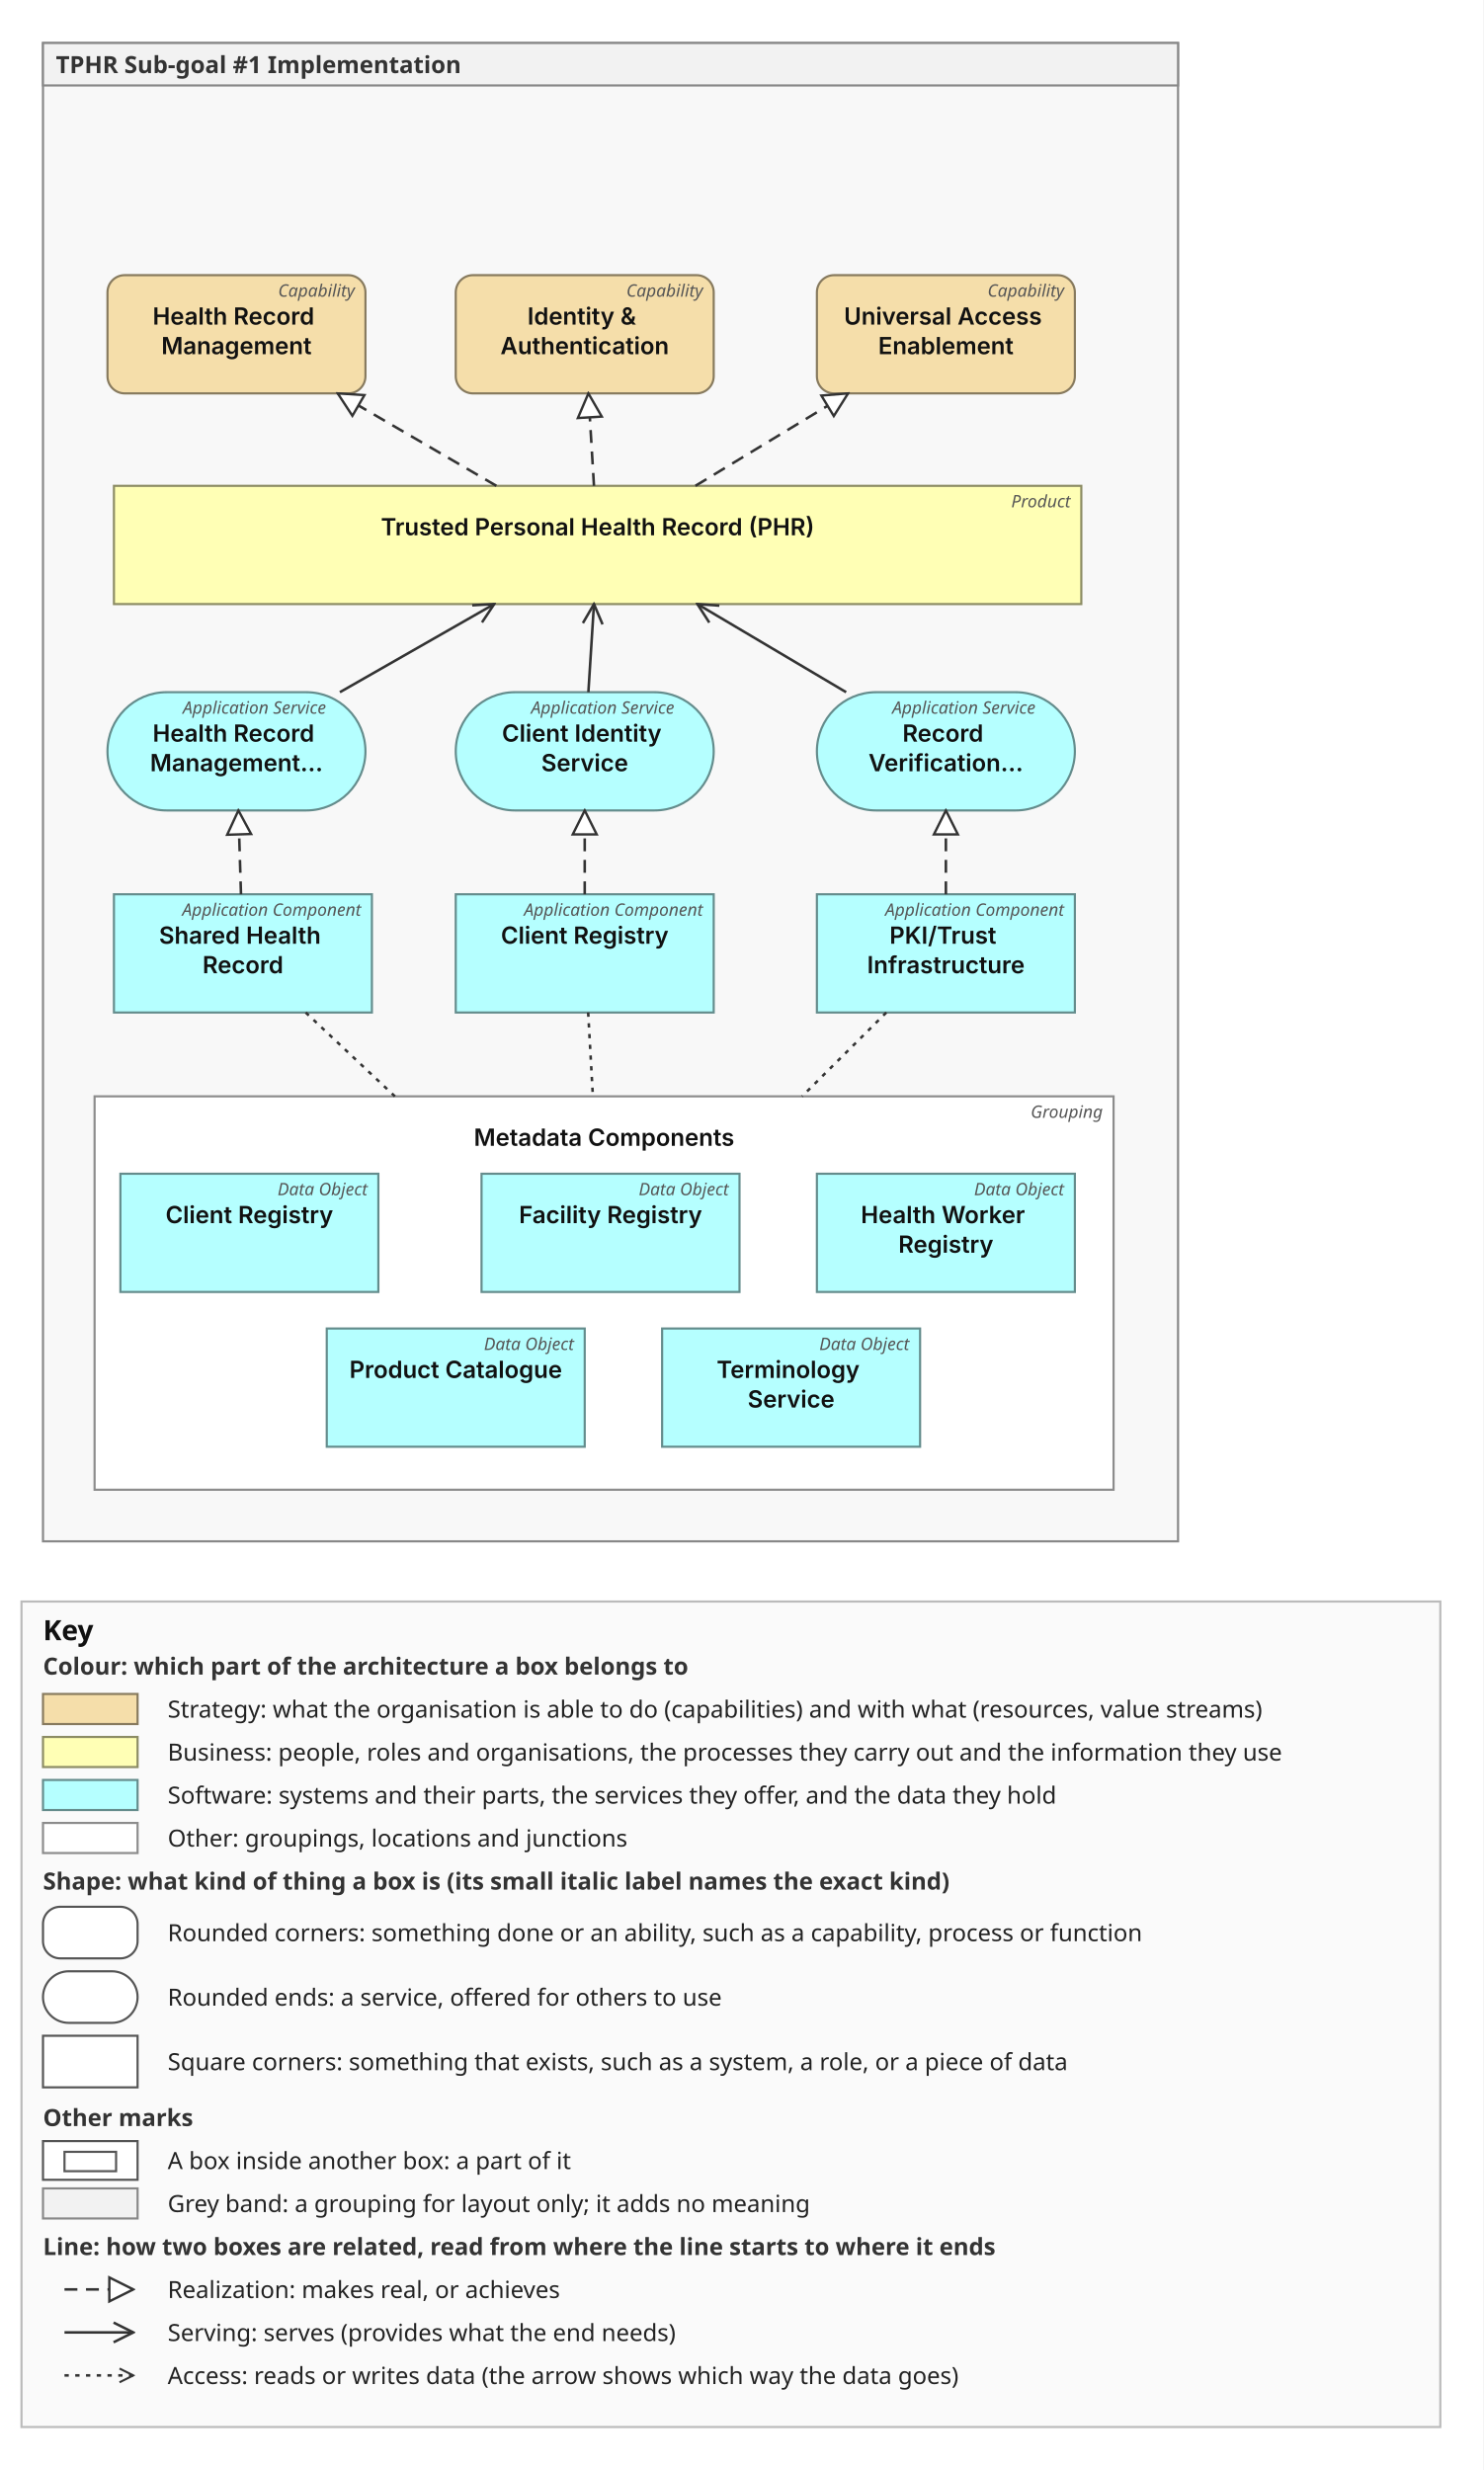
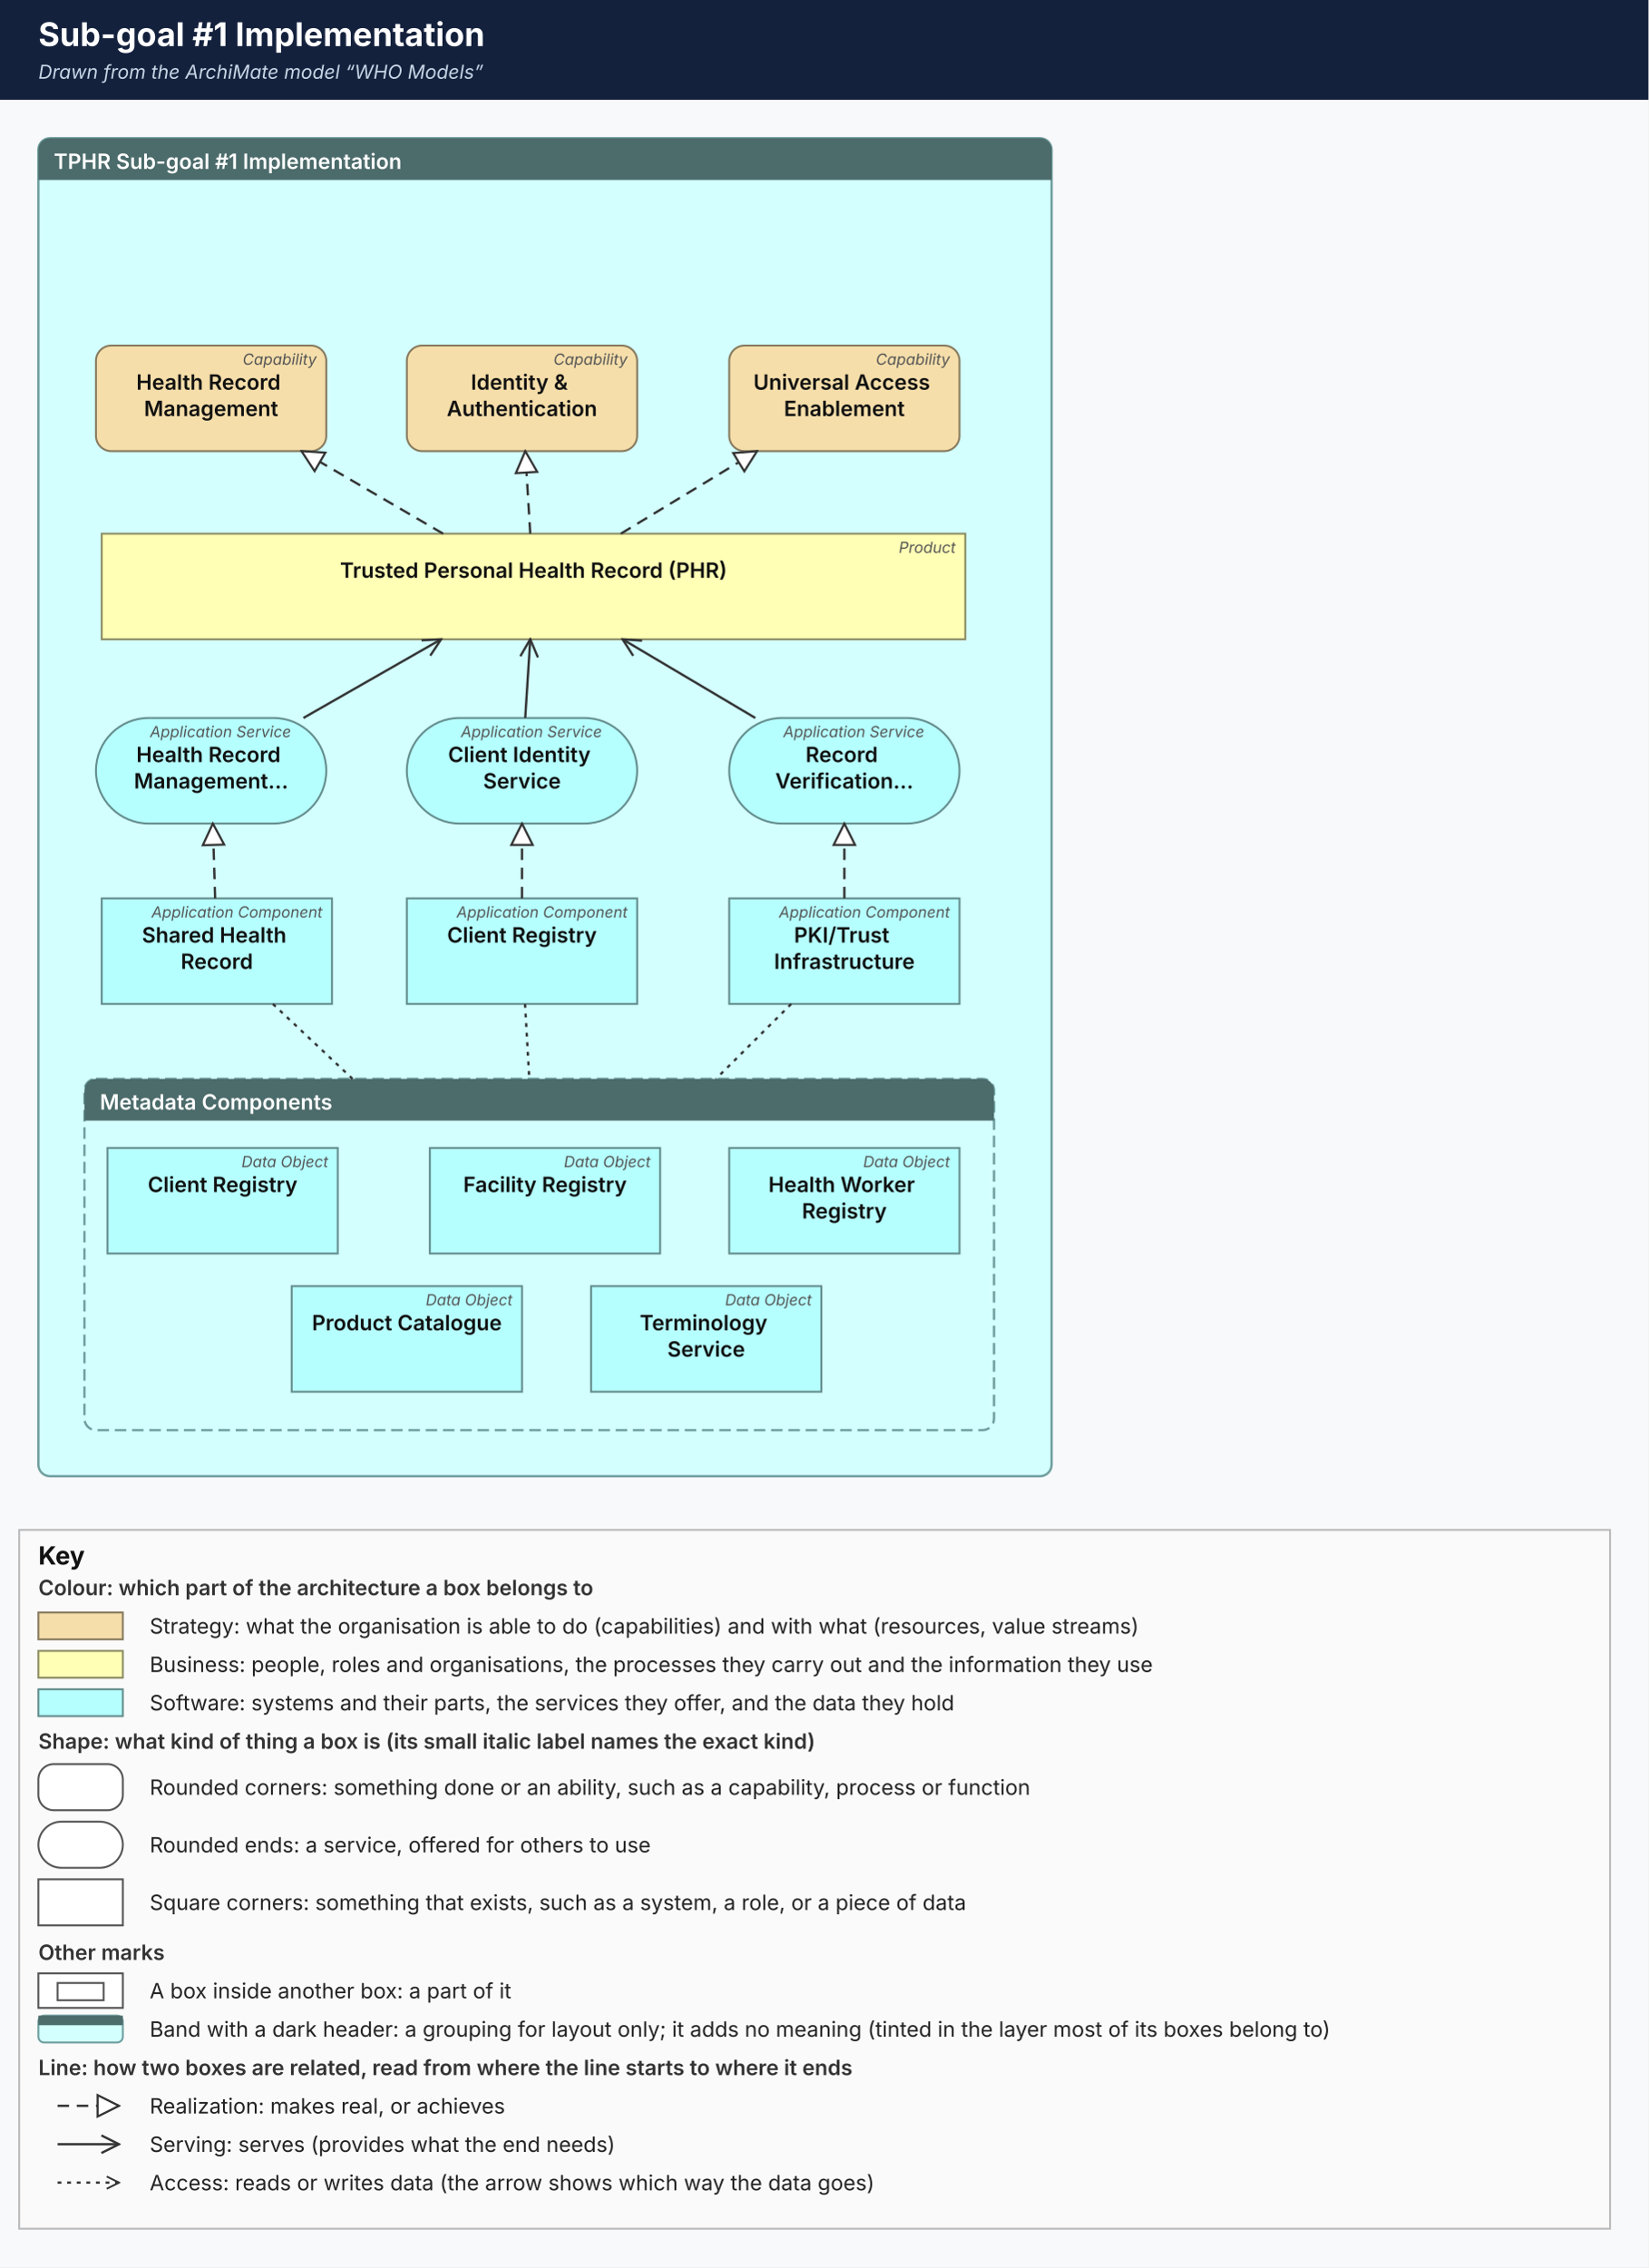
- <svg xmlns="http://www.w3.org/2000/svg" viewBox="258 109 690 1149" width="690" height="1149" role="img" aria-labelledby="av-title">
+ <svg xmlns="http://www.w3.org/2000/svg" viewBox="258 57 859 1181" width="859" height="1181" role="img" aria-labelledby="av-title">
  <style>
- .av-name{font:600 11px system-ui,-apple-system,"Segoe UI",sans-serif;fill:#111}
- .av-type{font:italic 8px system-ui,sans-serif;fill:#555}
- .av-group{font:600 11px system-ui,sans-serif;fill:#333}
- .av-note{font:10px system-ui,sans-serif;fill:#222}
- .av-key{font:11px system-ui,sans-serif;fill:#222}
- .av-keyh{font:600 11px system-ui,sans-serif;fill:#333}
- .av-keyt{font:700 13px system-ui,sans-serif;fill:#111}
- .av-rel{font:9px system-ui,sans-serif;fill:#333;paint-order:stroke;stroke:#fff;stroke-width:3px}
+ .av-name{font:600 11px Inter, "Segoe UI", system-ui, -apple-system, Helvetica, Arial, sans-serif;fill:#111}
+ .av-type{font:italic 8px Inter, "Segoe UI", system-ui, -apple-system, Helvetica, Arial, sans-serif;fill:#555}
+ .av-group{font:600 11px Inter, "Segoe UI", system-ui, -apple-system, Helvetica, Arial, sans-serif;fill:#333}
+ .av-note{font:10px Inter, "Segoe UI", system-ui, -apple-system, Helvetica, Arial, sans-serif;fill:#222}
+ .av-key{font:11px Inter, "Segoe UI", system-ui, -apple-system, Helvetica, Arial, sans-serif;fill:#222}
+ .av-keyh{font:600 11px Inter, "Segoe UI", system-ui, -apple-system, Helvetica, Arial, sans-serif;fill:#333}
+ .av-keyt{font:700 13px Inter, "Segoe UI", system-ui, -apple-system, Helvetica, Arial, sans-serif;fill:#111}
+ .av-rel{font:9px Inter, "Segoe UI", system-ui, -apple-system, Helvetica, Arial, sans-serif;fill:#333;paint-order:stroke;stroke:#fff;stroke-width:3px}
a:hover rect,a:hover polygon,a:focus rect,a:focus polygon{stroke:#06c;stroke-width:2.5}
</style>
  <defs>
    <marker id="arrow-open" viewBox="0 0 12 12" refX="11" refY="6" markerWidth="11" markerHeight="11" orient="auto-start-reverse" markerUnits="userSpaceOnUse">
      <path d="M1 1 L11 6 L1 11" fill="none" stroke="#333" stroke-width="1.3" />
    </marker>
    <marker id="arrow-filled" viewBox="0 0 12 12" refX="11" refY="6" markerWidth="11" markerHeight="11" orient="auto-start-reverse" markerUnits="userSpaceOnUse">
      <path d="M1 1 L11 6 L1 11 Z" fill="#333" />
    </marker>
    <marker id="arrow-small" viewBox="0 0 10 10" refX="9" refY="5" markerWidth="8" markerHeight="8" orient="auto-start-reverse" markerUnits="userSpaceOnUse">
      <path d="M1 1 L9 5 L1 9" fill="none" stroke="#333" stroke-width="1.2" />
    </marker>
    <marker id="triangle-hollow" viewBox="0 0 14 14" refX="13" refY="7" markerWidth="13" markerHeight="13" orient="auto-start-reverse" markerUnits="userSpaceOnUse">
      <path d="M1 1 L13 7 L1 13 Z" fill="#fff" stroke="#333" stroke-width="1.2" />
    </marker>
    <marker id="diamond-filled" viewBox="0 0 16 10" refX="1" refY="5" markerWidth="16" markerHeight="10" orient="auto-start-reverse" markerUnits="userSpaceOnUse">
      <path d="M1 5 L8 1 L15 5 L8 9 Z" fill="#333" />
    </marker>
    <marker id="diamond-hollow" viewBox="0 0 16 10" refX="1" refY="5" markerWidth="16" markerHeight="10" orient="auto-start-reverse" markerUnits="userSpaceOnUse">
      <path d="M1 5 L8 1 L15 5 L8 9 Z" fill="#fff" stroke="#333" stroke-width="1.2" />
    </marker>
    <marker id="dot" viewBox="0 0 8 8" refX="4" refY="4" markerWidth="7" markerHeight="7" orient="auto" markerUnits="userSpaceOnUse">
      <circle cx="4" cy="4" r="3.2" fill="#333" />
    </marker>
    <pattern id="missing" width="8" height="8" patternUnits="userSpaceOnUse" patternTransform="rotate(45)">
      <rect width="8" height="8" fill="#fff" />
      <line x1="0" y1="0" x2="0" y2="8" stroke="#d33" stroke-width="2" />
    </pattern>
  </defs>
-   <rect x="258" y="109" width="690" height="1149" fill="#fff" />
+   <rect x="258" y="57" width="859" height="1181" fill="#f8f9fb" />
+   <rect x="258" y="57" width="859" height="52" fill="#14213d" />
+   <text x="278" y="81" style="font:700 17px Inter, &quot;Segoe UI&quot;, system-ui, -apple-system, Helvetica, Arial, sans-serif;fill:#fff">Sub-goal #1 Implementation</text>
+   <text x="278" y="98" style="font:italic 10px Inter, &quot;Segoe UI&quot;, system-ui, -apple-system, Helvetica, Arial, sans-serif;fill:#c9d6e6">Drawn from the ArchiMate model “WHO Models”</text>
  <g class="av-g">
-     <rect x="278" y="129" width="528" height="697" fill="#f2f2f2" fill-opacity=".55" stroke="#888" />
-     <rect x="278" y="129" width="528" height="19.75" fill="#f2f2f2" stroke="#888" />
-     <text class="av-group" x="284" y="143">TPHR Sub-goal #1 Implementation</text>
+     <rect x="278" y="129" width="528" height="697" rx="6" fill="#d3ffff" stroke="#709e9e" stroke-width="1.2" />
+     <path d="M278 135 a6 6 0 0 1 6 -6 h516 a6 6 0 0 1 6 6 v15.75 h-528 z" fill="#4c6b6b" />
+     <text class="av-group" x="286" y="145" style="fill:#fff">TPHR Sub-goal #1 Implementation</text>
  </g>
  <a href="../../../en/dpi-h-ra/archimate/0.2.0-draft.1/elements/client-registry-38ec/" target="_top">
    <rect x="470" y="525" width="120" height="55" fill="#b5ffff" stroke="#648c8c" stroke-width="1" />
    <text class="av-type" x="585" y="535" text-anchor="end">Application Component</text>
    <text class="av-name" x="530" y="548" text-anchor="middle">
      <tspan x="530" dy="0">Client Registry</tspan>
    </text>
  </a>
  <a href="../../../en/dpi-h-ra/archimate/0.2.0-draft.1/elements/pki-trust-infrastructure-0d5f/" target="_top">
    <rect x="638" y="525" width="120" height="55" fill="#b5ffff" stroke="#648c8c" stroke-width="1" />
    <text class="av-type" x="753" y="535" text-anchor="end">Application Component</text>
    <text class="av-name" x="698" y="548" text-anchor="middle">
      <tspan x="698" dy="0">PKI/Trust</tspan>
      <tspan x="698" dy="13.75">Infrastructure</tspan>
    </text>
  </a>
  <a href="../../../en/dpi-h-ra/archimate/0.2.0-draft.1/elements/metadata-components/" target="_top">
-     <rect x="302" y="619" width="474" height="183" fill="#ffffff" stroke="#8c8c8c" stroke-width="1" />
-     <text class="av-type" x="771" y="629" text-anchor="end">Grouping</text>
-     <text class="av-name" x="539" y="642" text-anchor="middle">
-       <tspan x="539" dy="0">Metadata Components</tspan>
-     </text>
+     <rect x="302" y="619" width="474" height="183" rx="6" fill="#d3ffff" stroke="#709e9e" stroke-width="1.2" stroke-dasharray="6 3" />
+     <path d="M302 625 a6 6 0 0 1 6 -6 h462 a6 6 0 0 1 6 6 v15.75 h-474 z" fill="#4c6b6b" />
+     <text class="av-group" x="310" y="635" style="fill:#fff">Metadata Components</text>
  </a>
  <a href="../../../en/dpi-h-ra/archimate/0.2.0-draft.1/elements/terminology-service-99a1/" target="_top">
    <rect x="566" y="727" width="120" height="55" fill="#b5ffff" stroke="#648c8c" stroke-width="1" />
    <text class="av-type" x="681" y="737" text-anchor="end">Data Object</text>
    <text class="av-name" x="626" y="750" text-anchor="middle">
      <tspan x="626" dy="0">Terminology</tspan>
      <tspan x="626" dy="13.75">Service</tspan>
    </text>
  </a>
  <a href="../../../en/dpi-h-ra/archimate/0.2.0-draft.1/elements/product-catalogue/" target="_top">
    <rect x="410" y="727" width="120" height="55" fill="#b5ffff" stroke="#648c8c" stroke-width="1" />
    <text class="av-type" x="525" y="737" text-anchor="end">Data Object</text>
    <text class="av-name" x="470" y="750" text-anchor="middle">
      <tspan x="470" dy="0">Product Catalogue</tspan>
    </text>
  </a>
  <a href="../../../en/dpi-h-ra/archimate/0.2.0-draft.1/elements/client-registry-44d8/" target="_top">
    <rect x="314" y="655" width="120" height="55" fill="#b5ffff" stroke="#648c8c" stroke-width="1" />
    <text class="av-type" x="429" y="665" text-anchor="end">Data Object</text>
    <text class="av-name" x="374" y="678" text-anchor="middle">
      <tspan x="374" dy="0">Client Registry</tspan>
    </text>
  </a>
  <a href="../../../en/dpi-h-ra/archimate/0.2.0-draft.1/elements/facility-registry-4754/" target="_top">
    <rect x="482" y="655" width="120" height="55" fill="#b5ffff" stroke="#648c8c" stroke-width="1" />
    <text class="av-type" x="597" y="665" text-anchor="end">Data Object</text>
    <text class="av-name" x="542" y="678" text-anchor="middle">
      <tspan x="542" dy="0">Facility Registry</tspan>
    </text>
  </a>
  <a href="../../../en/dpi-h-ra/archimate/0.2.0-draft.1/elements/health-worker-registry/" target="_top">
    <rect x="638" y="655" width="120" height="55" fill="#b5ffff" stroke="#648c8c" stroke-width="1" />
    <text class="av-type" x="753" y="665" text-anchor="end">Data Object</text>
    <text class="av-name" x="698" y="678" text-anchor="middle">
      <tspan x="698" dy="0">Health Worker</tspan>
      <tspan x="698" dy="13.75">Registry</tspan>
    </text>
  </a>
  <a href="../../../en/dpi-h-ra/archimate/0.2.0-draft.1/elements/shared-health-record-6866/" target="_top">
    <rect x="311" y="525" width="120" height="55" fill="#b5ffff" stroke="#648c8c" stroke-width="1" />
    <text class="av-type" x="426" y="535" text-anchor="end">Application Component</text>
    <text class="av-name" x="371" y="548" text-anchor="middle">
      <tspan x="371" dy="0">Shared Health</tspan>
      <tspan x="371" dy="13.75">Record</tspan>
    </text>
  </a>
  <a href="../../../en/dpi-h-ra/archimate/0.2.0-draft.1/elements/client-identity-service-0ced/" target="_top">
    <rect x="470" y="431" width="120" height="55" rx="27.5" fill="#b5ffff" stroke="#648c8c" stroke-width="1" />
    <text class="av-type" x="571.667" y="441" text-anchor="end">Application Service</text>
    <text class="av-name" x="530" y="454" text-anchor="middle">
      <tspan x="530" dy="0">Client Identity</tspan>
      <tspan x="530" dy="13.75">Service</tspan>
    </text>
  </a>
  <a href="../../../en/dpi-h-ra/archimate/0.2.0-draft.1/elements/record-verification-service-fe81/" target="_top">
    <rect x="638" y="431" width="120" height="55" rx="27.5" fill="#b5ffff" stroke="#648c8c" stroke-width="1" />
    <text class="av-type" x="739.667" y="441" text-anchor="end">Application Service</text>
    <text class="av-name" x="698" y="454" text-anchor="middle">
      <tspan x="698" dy="0">Record</tspan>
      <tspan x="698" dy="13.75">Verification…</tspan>
    </text>
  </a>
  <a href="../../../en/dpi-h-ra/archimate/0.2.0-draft.1/elements/health-record-management-64d4/" target="_top">
    <rect x="308" y="237" width="120" height="55" rx="8" fill="#f5deaa" stroke="#877a5e" stroke-width="1" />
    <text class="av-type" x="423" y="247" text-anchor="end">Capability</text>
    <text class="av-name" x="368" y="260" text-anchor="middle">
      <tspan x="368" dy="0">Health Record</tspan>
      <tspan x="368" dy="13.75">Management</tspan>
    </text>
  </a>
  <a href="../../../en/dpi-h-ra/archimate/0.2.0-draft.1/elements/identity-authentication-f56d/" target="_top">
    <rect x="470" y="237" width="120" height="55" rx="8" fill="#f5deaa" stroke="#877a5e" stroke-width="1" />
    <text class="av-type" x="585" y="247" text-anchor="end">Capability</text>
    <text class="av-name" x="530" y="260" text-anchor="middle">
      <tspan x="530" dy="0">Identity &amp;</tspan>
      <tspan x="530" dy="13.75">Authentication</tspan>
    </text>
  </a>
  <a href="../../../en/dpi-h-ra/archimate/0.2.0-draft.1/elements/universal-access-enablement-9880/" target="_top">
    <rect x="638" y="237" width="120" height="55" rx="8" fill="#f5deaa" stroke="#877a5e" stroke-width="1" />
    <text class="av-type" x="753" y="247" text-anchor="end">Capability</text>
    <text class="av-name" x="698" y="260" text-anchor="middle">
      <tspan x="698" dy="0">Universal Access</tspan>
      <tspan x="698" dy="13.75">Enablement</tspan>
    </text>
  </a>
  <a href="../../../en/dpi-h-ra/archimate/0.2.0-draft.1/elements/trusted-personal-health-record-phr/" target="_top">
    <rect x="311" y="335" width="450" height="55" fill="#ffffb5" stroke="#8c8c64" stroke-width="1" />
    <text class="av-type" x="756" y="345" text-anchor="end">Product</text>
    <text class="av-name" x="536" y="358" text-anchor="middle">
      <tspan x="536" dy="0">Trusted Personal Health Record (PHR)</tspan>
    </text>
  </a>
  <a href="../../../en/dpi-h-ra/archimate/0.2.0-draft.1/elements/health-record-management-service-b43c/" target="_top">
    <rect x="308" y="431" width="120" height="55" rx="27.5" fill="#b5ffff" stroke="#648c8c" stroke-width="1" />
    <text class="av-type" x="409.667" y="441" text-anchor="end">Application Service</text>
    <text class="av-name" x="368" y="454" text-anchor="middle">
      <tspan x="368" dy="0">Health Record</tspan>
      <tspan x="368" dy="13.75">Management…</tspan>
    </text>
  </a>
  <a href="../../../en/dpi-h-ra/archimate/0.2.0-draft.1/relationships/id-a8ff6584f0d54e6cb792551c6ea88aee/" target="_top">
    <path d="M530 525 L530 486" fill="none" stroke="#333" stroke-width="1.2" stroke-dasharray="6 4" marker-end="url(#triangle-hollow)" />
    <path d="M530 525 L530 486" fill="none" stroke="transparent" stroke-width="8" />
  </a>
  <a href="../../../en/dpi-h-ra/archimate/0.2.0-draft.1/relationships/id-82148a834ef249a7bb9d80fb5ccb2ad0/" target="_top">
    <path d="M531.6 580 L533.8 619" fill="none" stroke="#333" stroke-width="1.2" stroke-dasharray="2 3" />
    <path d="M531.6 580 L533.8 619" fill="none" stroke="transparent" stroke-width="8" />
  </a>
  <a href="../../../en/dpi-h-ra/archimate/0.2.0-draft.1/relationships/id-a4e36136dd7b476798a2a38ccbb4002e/" target="_top">
    <path d="M670.3 580 L631.1 619" fill="none" stroke="#333" stroke-width="1.2" stroke-dasharray="2 3" />
    <path d="M670.3 580 L631.1 619" fill="none" stroke="transparent" stroke-width="8" />
  </a>
  <a href="../../../en/dpi-h-ra/archimate/0.2.0-draft.1/relationships/id-2627671aa4e34225bbd52b11fc615763/" target="_top">
    <path d="M698 525 L698 486" fill="none" stroke="#333" stroke-width="1.2" stroke-dasharray="6 4" marker-end="url(#triangle-hollow)" />
    <path d="M698 525 L698 486" fill="none" stroke="transparent" stroke-width="8" />
  </a>
  <a href="../../../en/dpi-h-ra/archimate/0.2.0-draft.1/relationships/id-c0dd6c668ad148a38393dd890f584e44/" target="_top">
    <path d="M400.2 580 L441.7 619" fill="none" stroke="#333" stroke-width="1.2" stroke-dasharray="2 3" />
    <path d="M400.2 580 L441.7 619" fill="none" stroke="transparent" stroke-width="8" />
  </a>
  <a href="../../../en/dpi-h-ra/archimate/0.2.0-draft.1/relationships/id-52961669ebde41cea86a3bbd685b4a1b/" target="_top">
    <path d="M370.1 525 L368.9 486" fill="none" stroke="#333" stroke-width="1.2" stroke-dasharray="6 4" marker-end="url(#triangle-hollow)" />
    <path d="M370.1 525 L368.9 486" fill="none" stroke="transparent" stroke-width="8" />
  </a>
  <a href="../../../en/dpi-h-ra/archimate/0.2.0-draft.1/relationships/id-acc5cc6de2c94968a6845db6df987779/" target="_top">
    <path d="M531.7 431 L534.3 390" fill="none" stroke="#333" stroke-width="1.2" marker-end="url(#arrow-open)" />
    <path d="M531.7 431 L534.3 390" fill="none" stroke="transparent" stroke-width="8" />
  </a>
  <a href="../../../en/dpi-h-ra/archimate/0.2.0-draft.1/relationships/id-874aa3c7f9a445dfb319c96473e172f9/" target="_top">
    <path d="M651.6 431 L582.4 390" fill="none" stroke="#333" stroke-width="1.2" marker-end="url(#arrow-open)" />
    <path d="M651.6 431 L582.4 390" fill="none" stroke="transparent" stroke-width="8" />
  </a>
  <a href="../../../en/dpi-h-ra/archimate/0.2.0-draft.1/relationships/id-c93f5c0df8fb4c5cbca759404e61d046/" target="_top">
    <path d="M534.3 335 L531.7 292" fill="none" stroke="#333" stroke-width="1.2" stroke-dasharray="6 4" marker-end="url(#triangle-hollow)" />
    <path d="M534.3 335 L531.7 292" fill="none" stroke="transparent" stroke-width="8" />
  </a>
  <a href="../../../en/dpi-h-ra/archimate/0.2.0-draft.1/relationships/id-d3a4ef8f655a407287c045b3eeca15e5/" target="_top">
    <path d="M488.9 335 L415.1 292" fill="none" stroke="#333" stroke-width="1.2" stroke-dasharray="6 4" marker-end="url(#triangle-hollow)" />
    <path d="M488.9 335 L415.1 292" fill="none" stroke="transparent" stroke-width="8" />
  </a>
  <a href="../../../en/dpi-h-ra/archimate/0.2.0-draft.1/relationships/id-7ce6de3aab7047cca2617d7236bb82cb/" target="_top">
    <path d="M581.5 335 L652.5 292" fill="none" stroke="#333" stroke-width="1.2" stroke-dasharray="6 4" marker-end="url(#triangle-hollow)" />
    <path d="M581.5 335 L652.5 292" fill="none" stroke="transparent" stroke-width="8" />
  </a>
  <a href="../../../en/dpi-h-ra/archimate/0.2.0-draft.1/relationships/id-55708bdaa5864c9c9c3e2de20ba16f86/" target="_top">
    <path d="M416.1 431 L487.9 390" fill="none" stroke="#333" stroke-width="1.2" marker-end="url(#arrow-open)" />
    <path d="M416.1 431 L487.9 390" fill="none" stroke="transparent" stroke-width="8" />
  </a>
  <g class="av-legend">
-     <rect x="268" y="854" width="660" height="384" fill="#fafafa" stroke="#bbb" />
+     <rect x="268" y="854" width="829" height="364" fill="#fafafa" stroke="#bbb" />
    <text class="av-keyt" x="278" y="872">Key</text>
    <text class="av-keyh" x="278" y="888">Colour: which part of the architecture a box belongs to</text>
    <rect x="278" y="897" width="44" height="14" fill="#f5deaa" stroke="#877a5e" />
    <text class="av-key" x="336" y="908">Strategy: what the organisation is able to do (capabilities) and with what (resources, value streams)</text>
    <rect x="278" y="917" width="44" height="14" fill="#ffffb5" stroke="#8c8c64" />
    <text class="av-key" x="336" y="928">Business: people, roles and organisations, the processes they carry out and the information they use</text>
    <rect x="278" y="937" width="44" height="14" fill="#b5ffff" stroke="#648c8c" />
    <text class="av-key" x="336" y="948">Software: systems and their parts, the services they offer, and the data they hold</text>
-     <rect x="278" y="957" width="44" height="14" fill="#ffffff" stroke="#8c8c8c" />
-     <text class="av-key" x="336" y="968">Other: groupings, locations and junctions</text>
-     <text class="av-keyh" x="278" y="988">Shape: what kind of thing a box is (its small italic label names the exact kind)</text>
-     <rect x="278" y="996" width="44" height="24" rx="8" fill="#fff" stroke="#555" />
-     <text class="av-key" x="336" y="1012">Rounded corners: something done or an ability, such as a capability, process or function</text>
-     <rect x="278" y="1026" width="44" height="24" rx="12" fill="#fff" stroke="#555" />
-     <text class="av-key" x="336" y="1042">Rounded ends: a service, offered for others to use</text>
-     <rect x="278" y="1056" width="44" height="24" fill="#fff" stroke="#555" />
-     <text class="av-key" x="336" y="1072">Square corners: something that exists, such as a system, a role, or a piece of data</text>
-     <text class="av-keyh" x="278" y="1098">Other marks</text>
-     <rect x="278" y="1105" width="44" height="18" fill="#fff" stroke="#555" />
-     <rect x="288" y="1110" width="24" height="9" fill="#fff" stroke="#555" />
-     <text class="av-key" x="336" y="1118">A box inside another box: a part of it</text>
-     <rect x="278" y="1127" width="44" height="14" fill="#f2f2f2" stroke="#888" />
-     <text class="av-key" x="336" y="1138">Grey band: a grouping for layout only; it adds no meaning</text>
-     <text class="av-keyh" x="278" y="1158">Line: how two boxes are related, read from where the line starts to where it ends</text>
-     <path d="M288 1174 L320 1174" fill="none" stroke="#333" stroke-width="1.2" stroke-dasharray="6 4" marker-end="url(#triangle-hollow)" />
-     <text class="av-key" x="336" y="1178">Realization: makes real, or achieves</text>
-     <path d="M288 1194 L320 1194" fill="none" stroke="#333" stroke-width="1.2" marker-end="url(#arrow-open)" />
-     <text class="av-key" x="336" y="1198">Serving: serves (provides what the end needs)</text>
-     <path d="M288 1214 L320 1214" fill="none" stroke="#333" stroke-width="1.2" stroke-dasharray="2 3" marker-end="url(#arrow-small)" />
-     <text class="av-key" x="336" y="1218">Access: reads or writes data (the arrow shows which way the data goes)</text>
+     <text class="av-keyh" x="278" y="968">Shape: what kind of thing a box is (its small italic label names the exact kind)</text>
+     <rect x="278" y="976" width="44" height="24" rx="8" fill="#fff" stroke="#555" />
+     <text class="av-key" x="336" y="992">Rounded corners: something done or an ability, such as a capability, process or function</text>
+     <rect x="278" y="1006" width="44" height="24" rx="12" fill="#fff" stroke="#555" />
+     <text class="av-key" x="336" y="1022">Rounded ends: a service, offered for others to use</text>
+     <rect x="278" y="1036" width="44" height="24" fill="#fff" stroke="#555" />
+     <text class="av-key" x="336" y="1052">Square corners: something that exists, such as a system, a role, or a piece of data</text>
+     <text class="av-keyh" x="278" y="1078">Other marks</text>
+     <rect x="278" y="1085" width="44" height="18" fill="#fff" stroke="#555" />
+     <rect x="288" y="1090" width="24" height="9" fill="#fff" stroke="#555" />
+     <text class="av-key" x="336" y="1098">A box inside another box: a part of it</text>
+     <rect x="278" y="1107" width="44" height="14" rx="3" fill="#d3ffff" stroke="#709e9e" />
+     <rect x="278" y="1107" width="44" height="5" fill="#4c6b6b" />
+     <text class="av-key" x="336" y="1118">Band with a dark header: a grouping for layout only; it adds no meaning (tinted in the layer most of its boxes belong to)</text>
+     <text class="av-keyh" x="278" y="1138">Line: how two boxes are related, read from where the line starts to where it ends</text>
+     <path d="M288 1154 L320 1154" fill="none" stroke="#333" stroke-width="1.2" stroke-dasharray="6 4" marker-end="url(#triangle-hollow)" />
+     <text class="av-key" x="336" y="1158">Realization: makes real, or achieves</text>
+     <path d="M288 1174 L320 1174" fill="none" stroke="#333" stroke-width="1.2" marker-end="url(#arrow-open)" />
+     <text class="av-key" x="336" y="1178">Serving: serves (provides what the end needs)</text>
+     <path d="M288 1194 L320 1194" fill="none" stroke="#333" stroke-width="1.2" stroke-dasharray="2 3" marker-end="url(#arrow-small)" />
+     <text class="av-key" x="336" y="1198">Access: reads or writes data (the arrow shows which way the data goes)</text>
  </g>
</svg>
